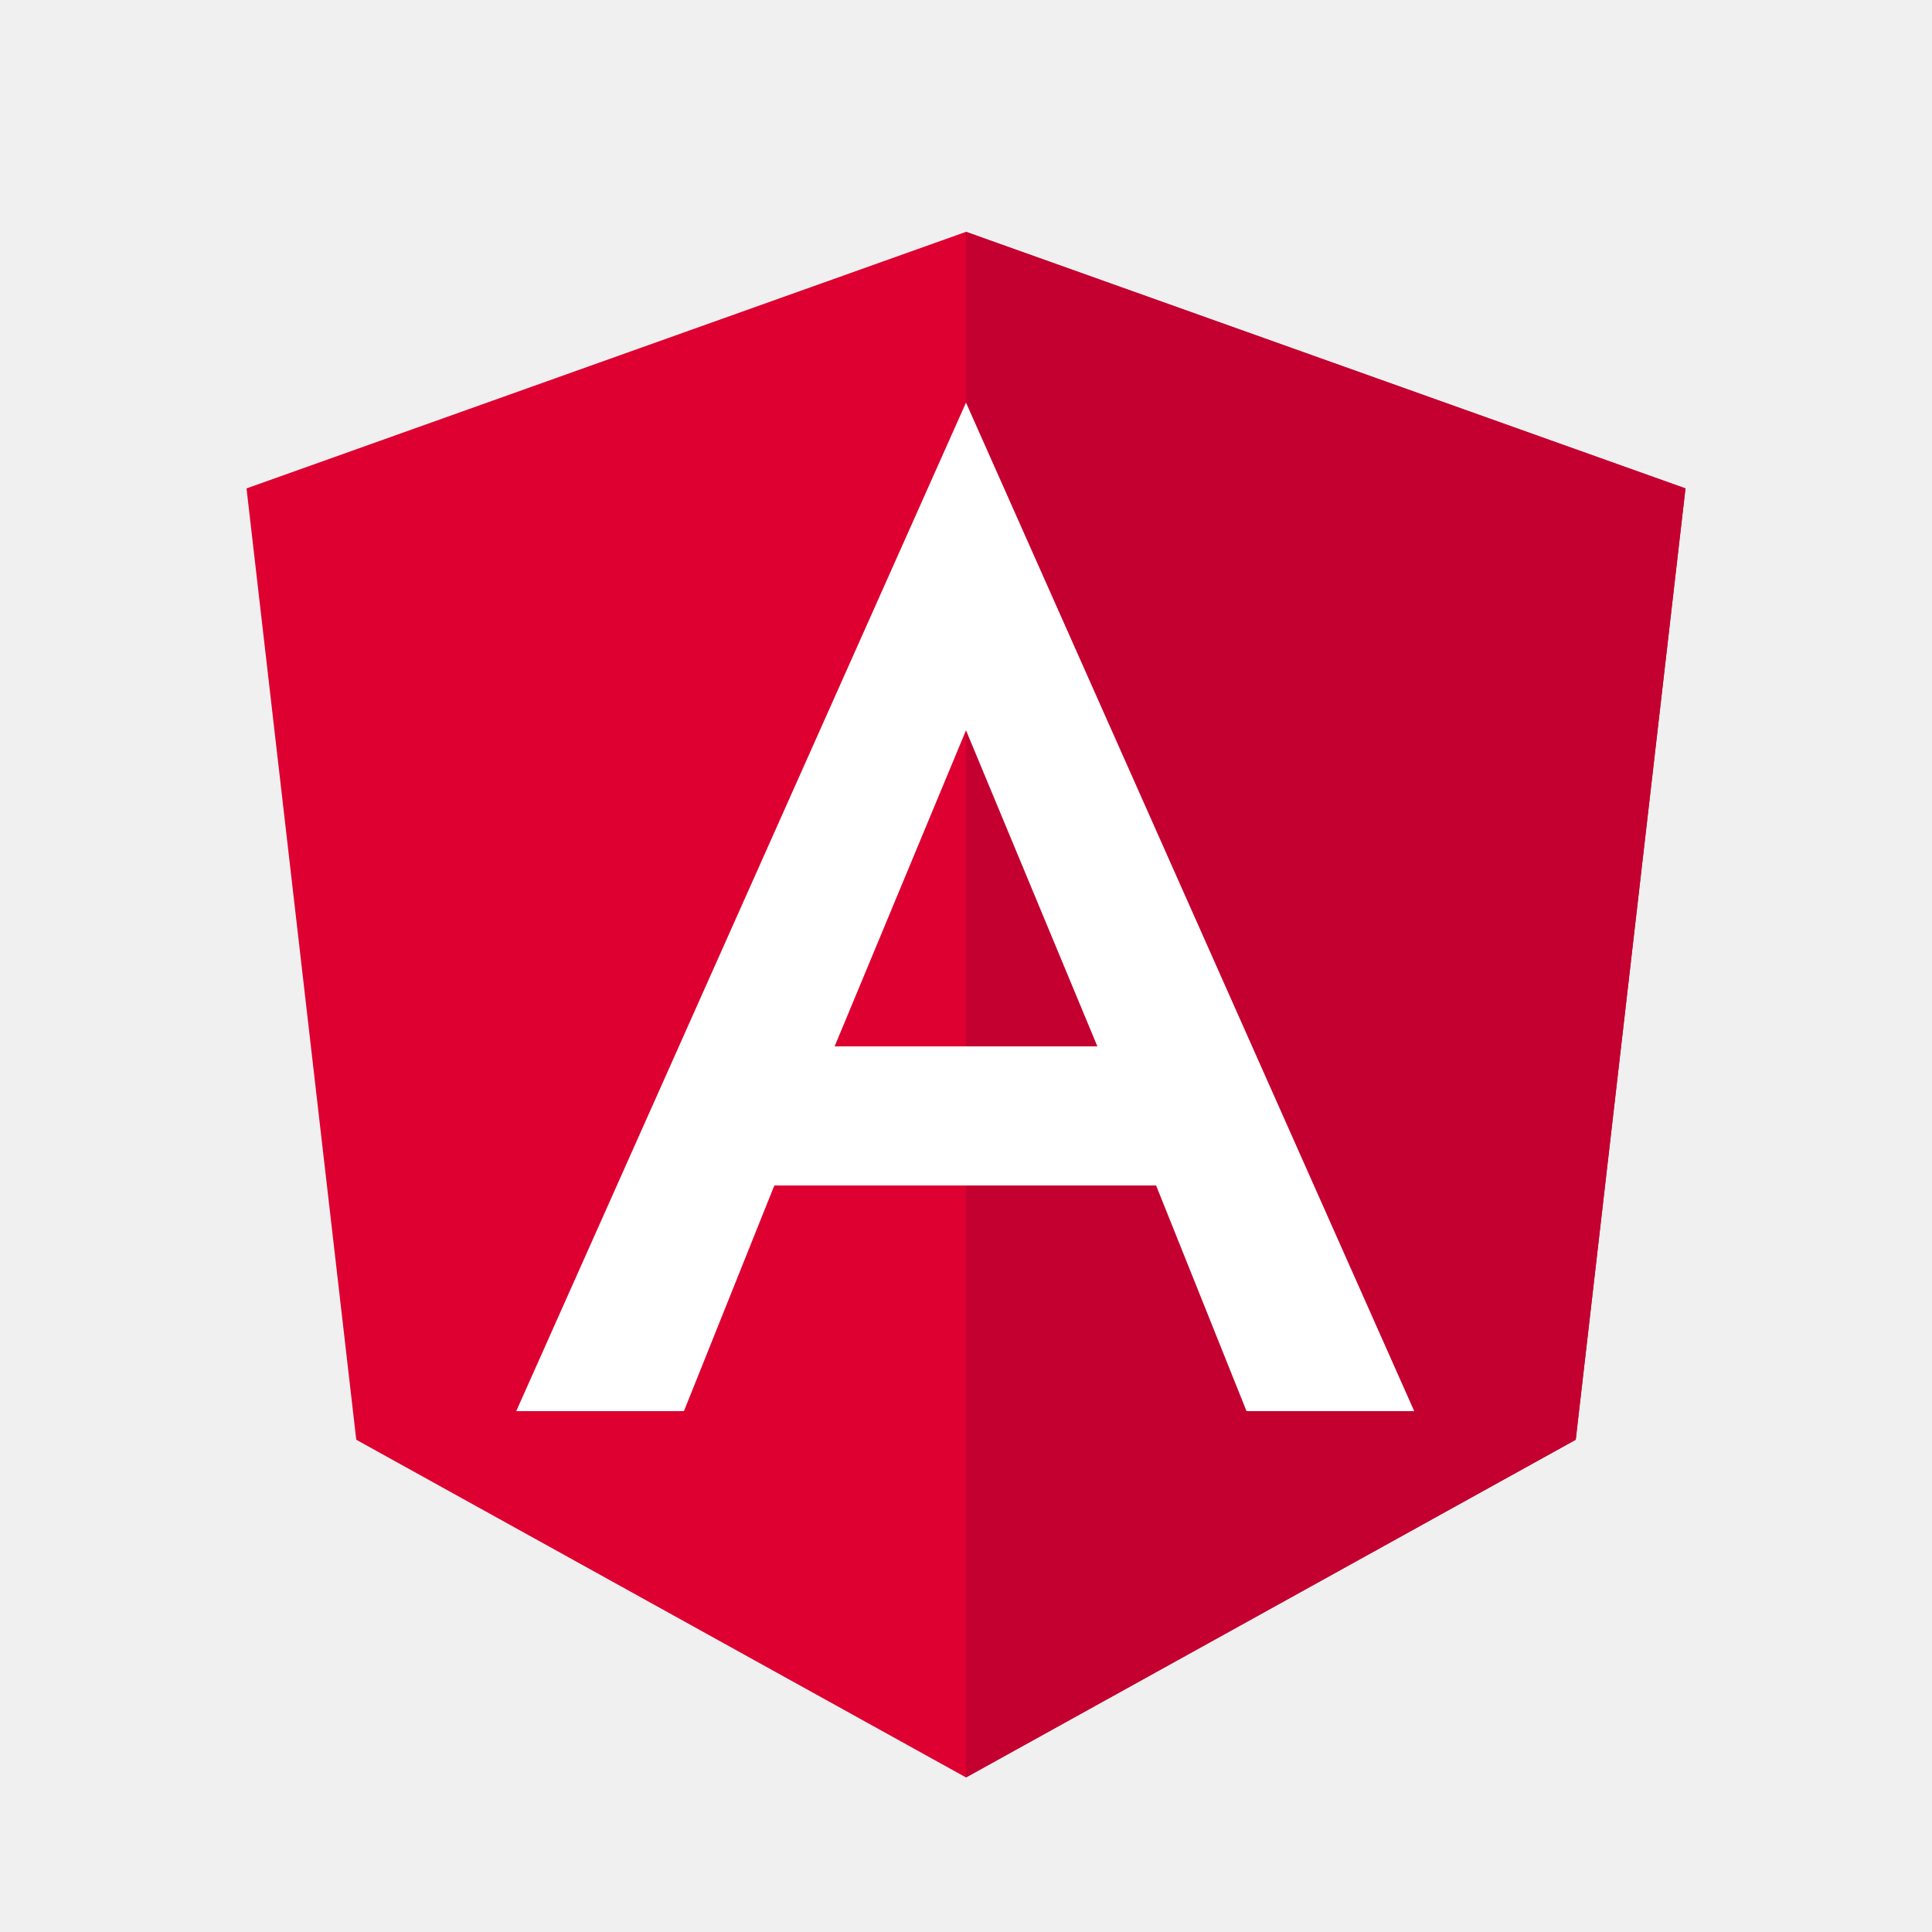
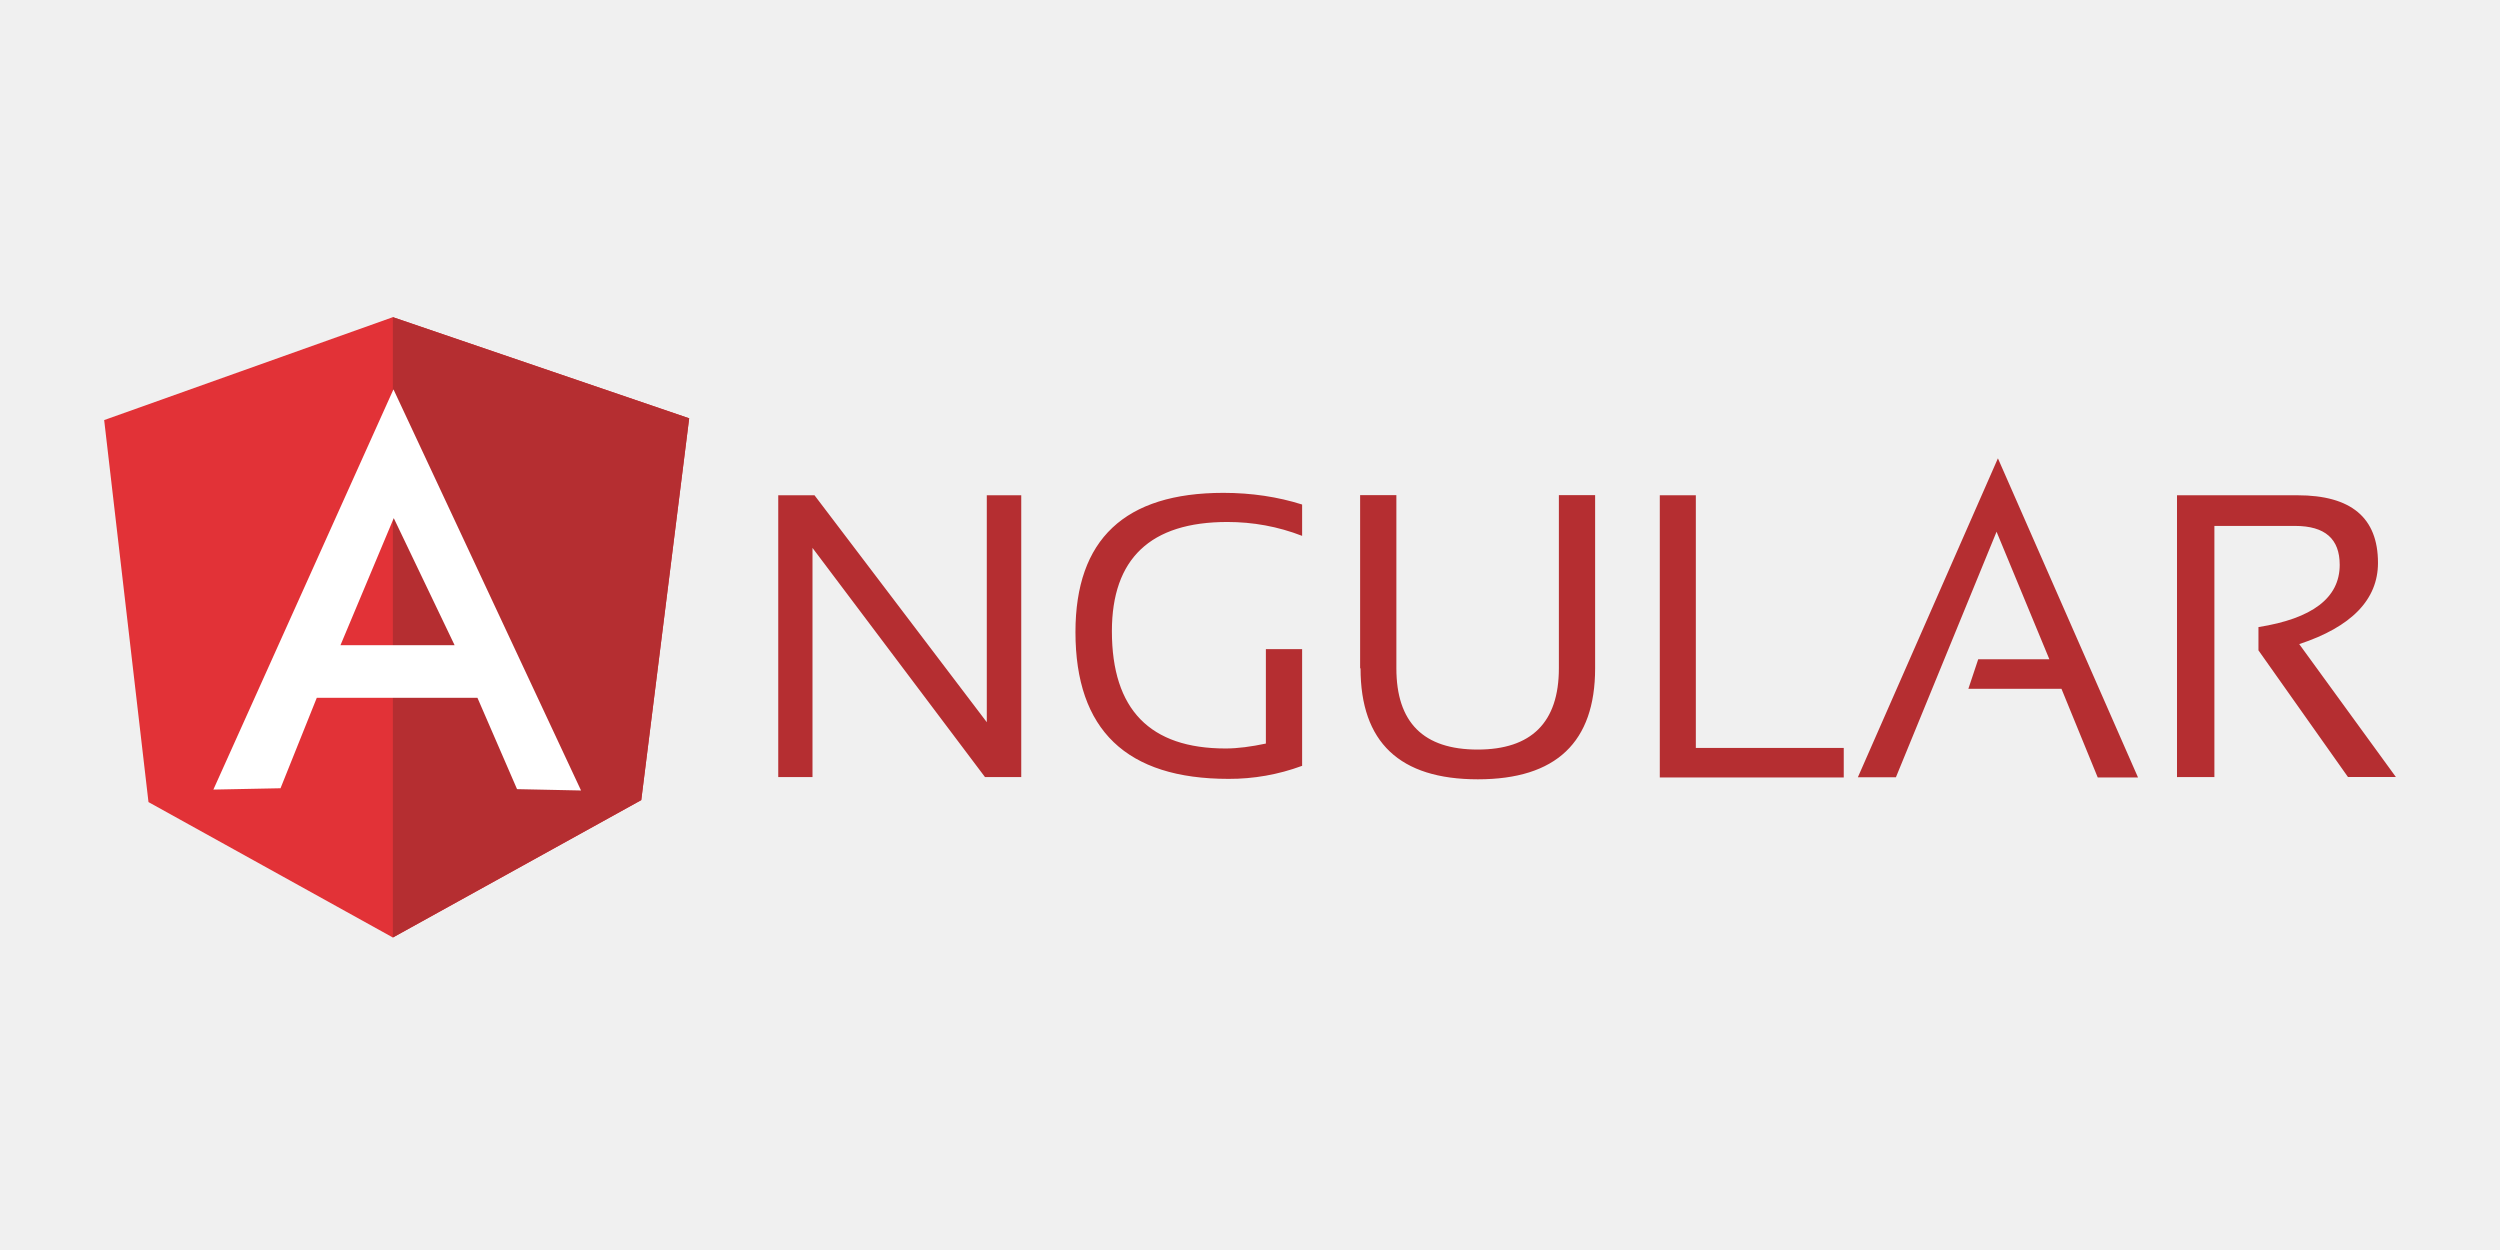
- <svg xmlns="http://www.w3.org/2000/svg" version="1.1" id="Layer_1" x="0px" y="0px" viewBox="0 0 250 250" style="enable-background:new 0 0 250 250;" xml:space="preserve">
-   <style type="text/css">
- 	.st0{fill:#DD0031;}
- 	.st1{fill:#C3002F;}
- 	.st2{fill:#FFFFFF;}
- </style>
-   <g>
-     <polygon class="st0" points="125,30 125,30 125,30 31.9,63.2 46.1,186.3 125,230 125,230 125,230 203.9,186.3 218.1,63.2  " />
-     <polygon class="st1" points="125,30 125,52.2 125,52.1 125,153.4 125,153.4 125,230 125,230 203.9,186.3 218.1,63.2 125,30  " />
-     <path class="st2" d="M125,52.1L66.8,182.6h0h21.7h0l11.7-29.2h49.4l11.7,29.2h0h21.7h0L125,52.1L125,52.1L125,52.1L125,52.1   L125,52.1z M142,135.4H108l17-40.9L142,135.4z" />
-   </g>
+ <svg xmlns="http://www.w3.org/2000/svg" width="120" height="60">
+   <path d="M37.356 37.3V23.773h1.74l8.27 10.893V23.773h1.654V37.3h-1.74L39 26.3v11h-1.654zm25.137-.537a10.05 10.05 0 0 1-3.523.623c-4.898 0-7.348-2.342-7.348-7.047 0-4.447 2.363-6.682 7.1-6.682 1.354 0 2.62.193 3.78.56v1.504c-1.16-.45-2.363-.666-3.588-.666-3.695 0-5.543 1.762-5.543 5.242 0 3.76 1.826 5.63 5.457 5.63.58 0 1.225-.086 1.934-.236v-4.533h1.74v5.607zm2.793-4.684v-8.314h1.74v8.314c0 2.6 1.3 3.9 3.9 3.9 2.578 0 3.9-1.3 3.9-3.9v-8.314h1.74v8.314c0 3.545-1.87 5.328-5.63 5.328s-5.63-1.783-5.63-5.328zM81.4 23.773V35.9h7.1v1.418h-8.83V23.773h1.74zm9.604 13.535h-1.826L95.9 22l6.725 15.318h-1.934l-1.74-4.254h-4.47l.473-1.418h3.416l-2.535-6.123L91 37.318zm13.492 0V23.773h5.78c2.578 0 3.867 1.074 3.867 3.244 0 1.762-1.268 3.072-3.78 3.9l4.64 6.38h-2.3l-4.297-6.08V30.1c2.578-.408 3.9-1.396 3.9-2.986 0-1.246-.7-1.87-2.148-1.87h-3.867V37.3h-1.783z" fill="#b52e31" />
+   <path d="M5 20.164l13.857-4.94 14.223 4.855-2.3 18.326L18.857 45l-11.73-6.5L5 20.164z" fill="#e23237" />
+   <path d="M33.08 20.078l-14.223-4.855V45l11.924-6.596 2.3-18.326z" fill="#b52e31" />
+   <path d="M18.88 18.703L10.242 37.9l3.223-.064 1.74-4.34h7.713l1.9 4.383 3.072.064-9.002-19.25zm.02 6.166l2.922 6.102h-5.48l2.558-6.1z" fill="#fff" />
</svg>
